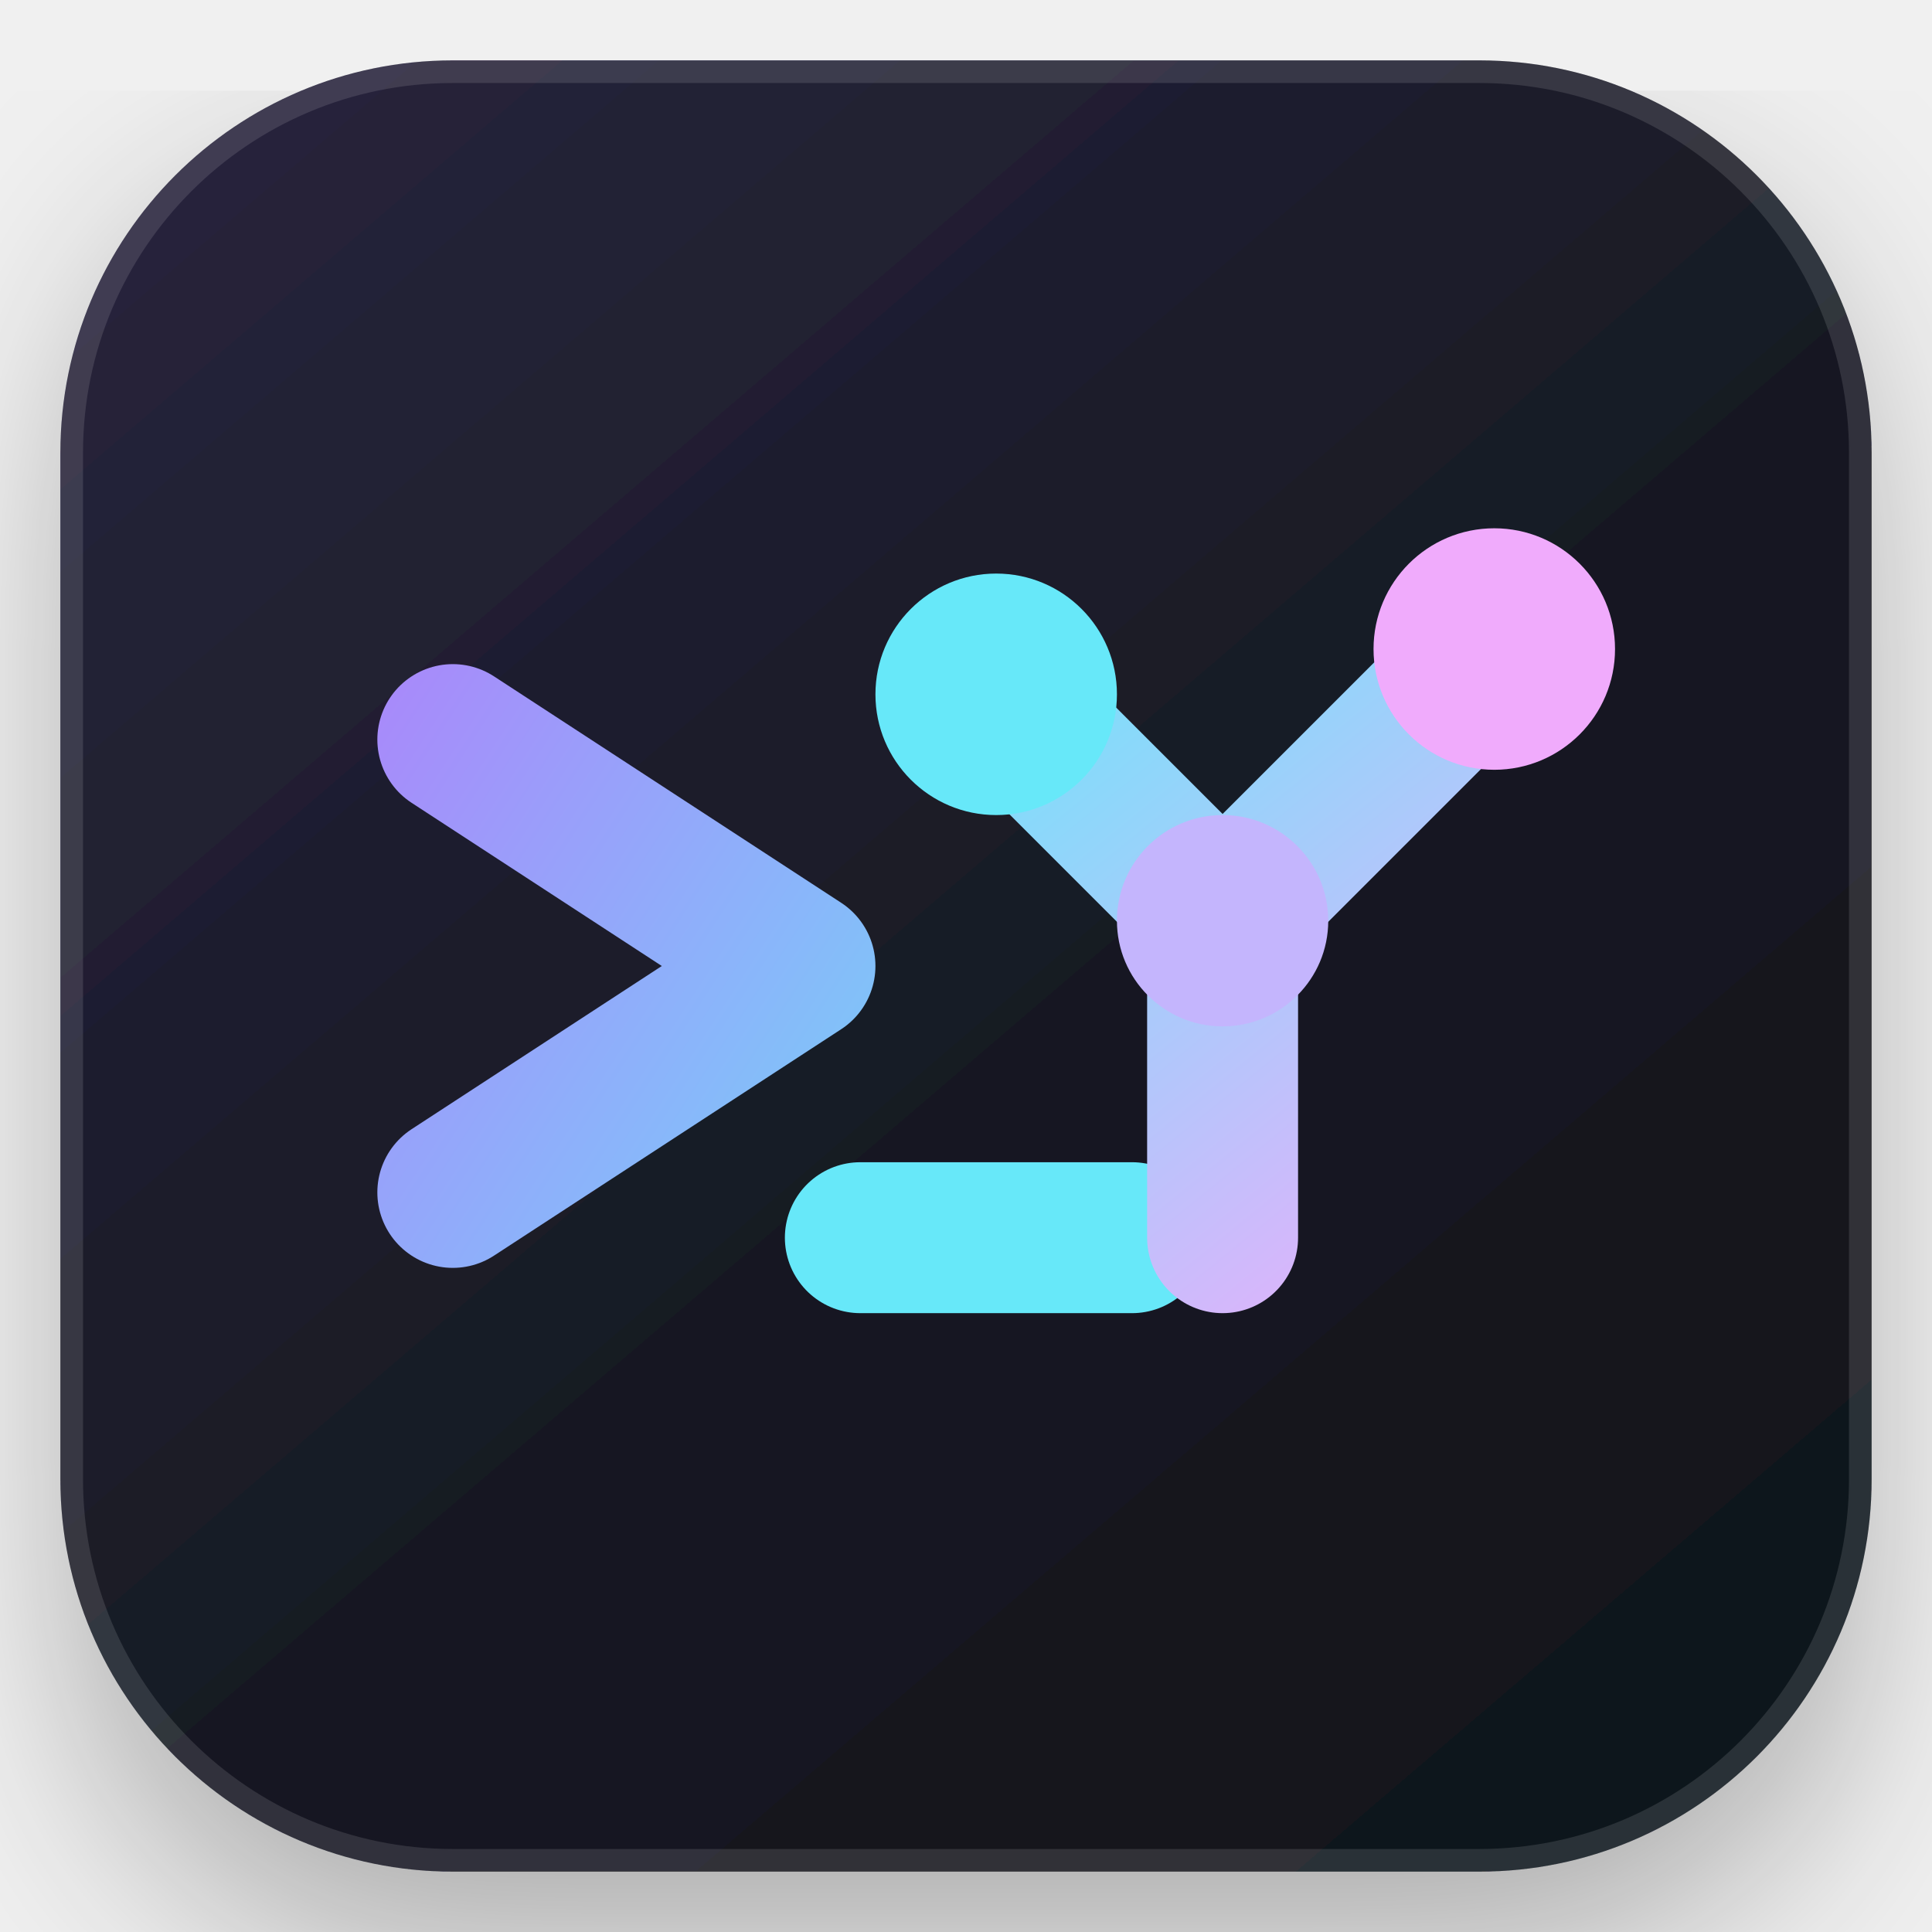
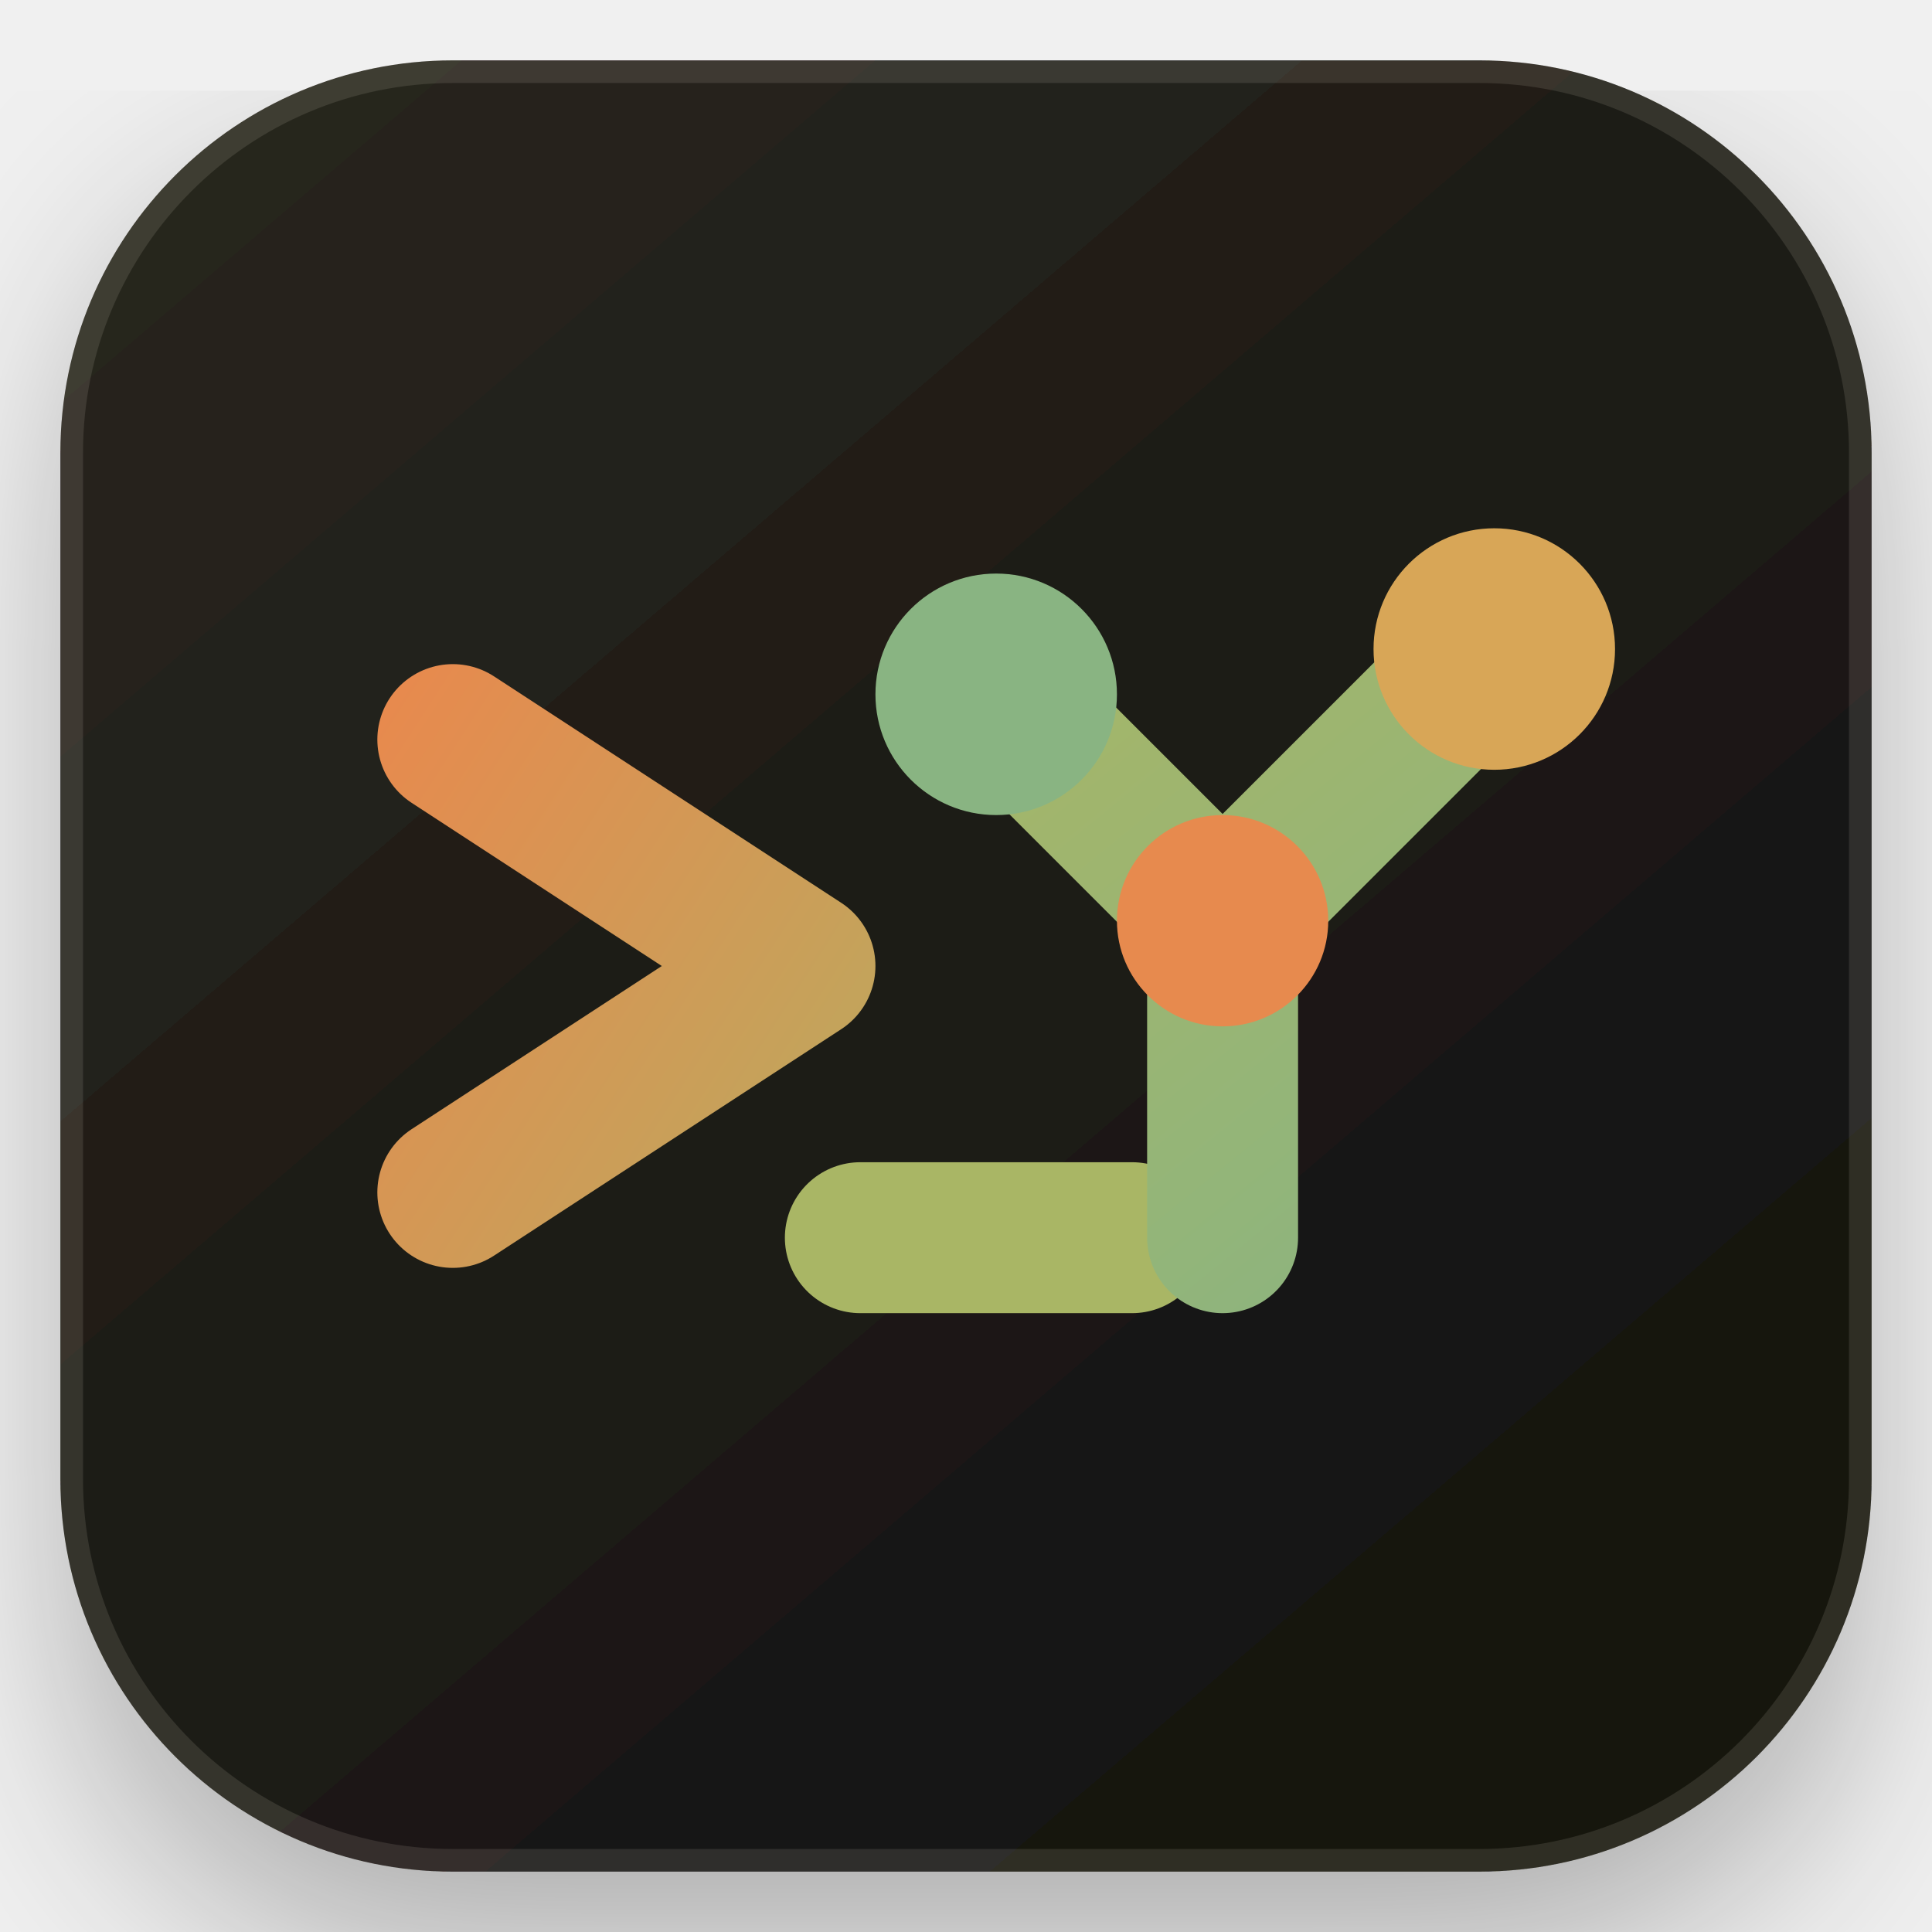
<svg xmlns="http://www.w3.org/2000/svg" viewBox="0 0 128 128">
  <defs>
    <linearGradient id="bg" x1="18" y1="10" x2="112" y2="120" gradientUnits="userSpaceOnUse">
-       <stop offset="0" stop-color="#26243a" />
-       <stop offset="0.55" stop-color="#171923" />
-       <stop offset="1" stop-color="#10131a" />
+       <stop offset="0" stop-color="#28251e" />
+       <stop offset="0.55" stop-color="#1b1a15" />
+       <stop offset="1" stop-color="#15140f" />
    </linearGradient>
    <linearGradient id="prompt" x1="25" y1="48" x2="79" y2="83" gradientUnits="userSpaceOnUse">
-       <stop offset="0" stop-color="#a78bfa" />
-       <stop offset="1" stop-color="#67e8f9" />
+       <stop offset="0" stop-color="#e78a4e" />
+       <stop offset="1" stop-color="#a9b665" />
    </linearGradient>
    <linearGradient id="branch" x1="66" y1="36" x2="105" y2="84" gradientUnits="userSpaceOnUse">
-       <stop offset="0" stop-color="#67e8f9" />
-       <stop offset="1" stop-color="#f0abfc" />
+       <stop offset="0" stop-color="#a9b665" />
+       <stop offset="1" stop-color="#89b482" />
    </linearGradient>
    <filter id="softShadow" x="-20%" y="-20%" width="140%" height="140%">
      <feDropShadow dx="0" dy="6" stdDeviation="7" flood-color="#000000" flood-opacity="0.28" />
    </filter>
  </defs>
  <rect x="4" y="4" width="120" height="120" rx="26" fill="url(#bg)" filter="url(#softShadow)" />
-   <rect x="4.75" y="4.75" width="118.5" height="118.5" rx="25.25" fill="none" stroke="#ffffff" stroke-opacity="0.12" stroke-width="1.5" />
+   <rect x="4.75" y="4.75" width="118.5" height="118.5" rx="25.25" fill="none" stroke="#ece3d4" stroke-opacity="0.12" stroke-width="1.5" />
  <path d="M30 49L53 64L30 79" fill="none" stroke="url(#prompt)" stroke-width="10" stroke-linecap="round" stroke-linejoin="round" />
-   <path d="M57 82H75" fill="none" stroke="#67e8f9" stroke-width="10" stroke-linecap="round" />
+   <path d="M57 82H75" fill="none" stroke="#a9b665" stroke-width="10" stroke-linecap="round" />
  <path d="M81 82V61M81 61L66 46M81 61L99 43" fill="none" stroke="url(#branch)" stroke-width="10" stroke-linecap="round" stroke-linejoin="round" />
-   <circle cx="66" cy="46" r="8" fill="#67e8f9" />
-   <circle cx="99" cy="43" r="8" fill="#f0abfc" />
-   <circle cx="81" cy="61" r="7" fill="#c4b5fd" />
+   <circle cx="66" cy="46" r="8" fill="#89b482" />
+   <circle cx="99" cy="43" r="8" fill="#d8a657" />
+   <circle cx="81" cy="61" r="7" fill="#e78a4e" />
</svg>
